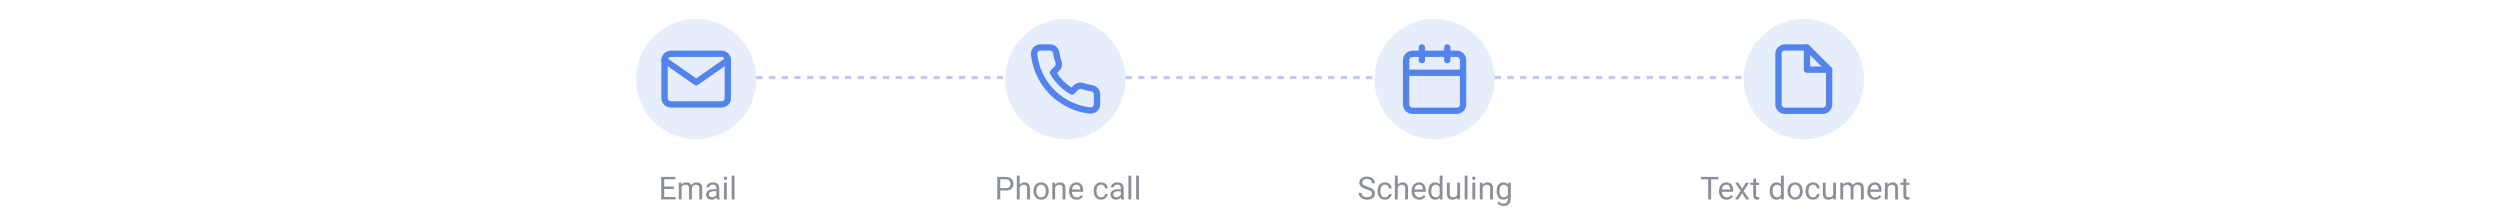
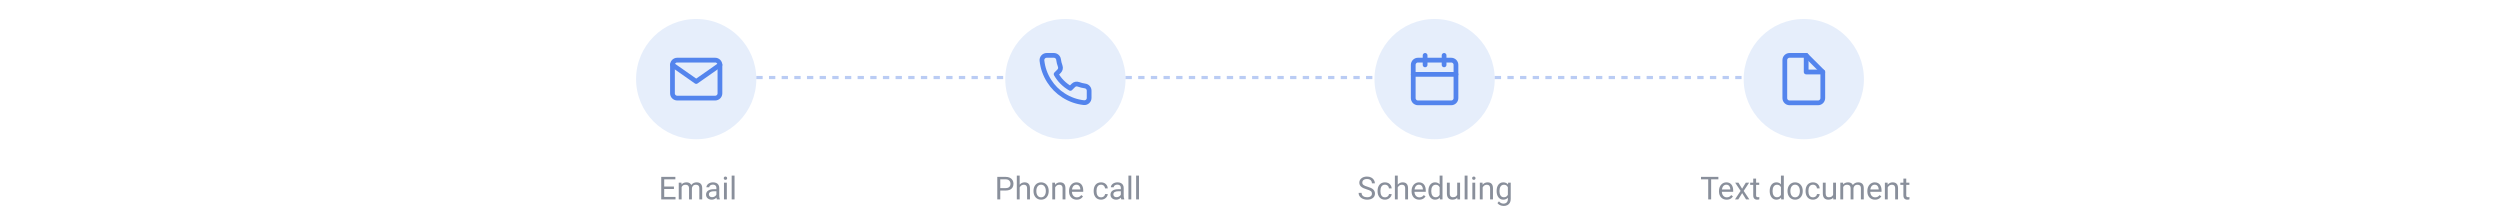
<svg xmlns="http://www.w3.org/2000/svg" width="790" height="70" viewBox="0 0 790 70" fill="none">
  <path d="M213.464 62.233V63H209.699V62.233H213.464ZM209.89 55.891V63H208.947V55.891H209.89ZM212.966 58.947V59.714H209.699V58.947H212.966ZM213.415 55.891V56.662H209.699V55.891H213.415ZM215.393 58.767V63H214.484V57.717H215.344L215.393 58.767ZM215.207 60.158L214.787 60.144C214.79 59.782 214.838 59.449 214.929 59.143C215.02 58.833 215.155 58.565 215.334 58.337C215.513 58.109 215.736 57.933 216.003 57.81C216.27 57.683 216.579 57.619 216.931 57.619C217.178 57.619 217.406 57.655 217.614 57.727C217.823 57.795 218.003 57.904 218.156 58.054C218.309 58.203 218.428 58.395 218.513 58.63C218.597 58.864 218.64 59.148 218.64 59.48V63H217.736V59.523C217.736 59.247 217.689 59.025 217.595 58.859C217.504 58.693 217.373 58.573 217.204 58.498C217.035 58.42 216.836 58.381 216.608 58.381C216.341 58.381 216.118 58.428 215.939 58.523C215.76 58.617 215.617 58.747 215.51 58.913C215.402 59.079 215.324 59.27 215.275 59.484C215.23 59.696 215.207 59.921 215.207 60.158ZM218.63 59.66L218.024 59.846C218.028 59.556 218.075 59.278 218.166 59.011C218.26 58.744 218.396 58.506 218.571 58.298C218.75 58.09 218.97 57.925 219.23 57.805C219.491 57.681 219.789 57.619 220.124 57.619C220.407 57.619 220.658 57.657 220.876 57.731C221.097 57.806 221.283 57.922 221.433 58.078C221.586 58.231 221.701 58.428 221.779 58.669C221.857 58.91 221.896 59.196 221.896 59.528V63H220.988V59.519C220.988 59.222 220.941 58.993 220.847 58.83C220.756 58.664 220.625 58.548 220.456 58.483C220.29 58.415 220.091 58.381 219.86 58.381C219.662 58.381 219.486 58.415 219.333 58.483C219.18 58.552 219.051 58.646 218.947 58.767C218.843 58.884 218.763 59.019 218.708 59.172C218.656 59.325 218.63 59.488 218.63 59.66ZM226.379 62.097V59.377C226.379 59.169 226.337 58.988 226.252 58.835C226.171 58.679 226.047 58.558 225.881 58.474C225.715 58.389 225.51 58.347 225.266 58.347C225.038 58.347 224.838 58.386 224.665 58.464C224.496 58.542 224.362 58.645 224.265 58.772C224.17 58.898 224.123 59.035 224.123 59.182H223.22C223.22 58.993 223.269 58.806 223.366 58.62C223.464 58.435 223.604 58.267 223.786 58.117C223.972 57.964 224.193 57.844 224.45 57.756C224.711 57.665 225 57.619 225.319 57.619C225.703 57.619 226.042 57.684 226.335 57.815C226.631 57.945 226.862 58.142 227.028 58.405C227.198 58.666 227.282 58.993 227.282 59.387V61.848C227.282 62.023 227.297 62.211 227.326 62.409C227.359 62.608 227.406 62.779 227.468 62.922V63H226.525C226.48 62.896 226.444 62.758 226.418 62.585C226.392 62.409 226.379 62.246 226.379 62.097ZM226.535 59.797L226.545 60.432H225.632C225.375 60.432 225.145 60.453 224.943 60.495C224.742 60.534 224.572 60.594 224.436 60.676C224.299 60.757 224.195 60.86 224.123 60.983C224.051 61.104 224.016 61.245 224.016 61.408C224.016 61.574 224.053 61.726 224.128 61.862C224.203 61.999 224.315 62.108 224.465 62.19C224.618 62.268 224.805 62.307 225.026 62.307C225.303 62.307 225.547 62.248 225.759 62.131C225.97 62.014 226.138 61.87 226.262 61.701C226.389 61.532 226.457 61.367 226.467 61.208L226.853 61.643C226.83 61.779 226.768 61.931 226.667 62.097C226.566 62.263 226.431 62.422 226.262 62.575C226.096 62.725 225.897 62.85 225.666 62.951C225.438 63.049 225.181 63.098 224.895 63.098C224.536 63.098 224.222 63.028 223.952 62.888C223.685 62.748 223.477 62.56 223.327 62.326C223.181 62.089 223.107 61.823 223.107 61.53C223.107 61.247 223.163 60.998 223.273 60.783C223.384 60.565 223.544 60.384 223.752 60.241C223.96 60.095 224.211 59.984 224.504 59.909C224.797 59.834 225.124 59.797 225.485 59.797H226.535ZM229.685 57.717V63H228.776V57.717H229.685ZM228.708 56.315C228.708 56.169 228.752 56.045 228.84 55.944C228.931 55.843 229.064 55.793 229.24 55.793C229.413 55.793 229.545 55.843 229.636 55.944C229.73 56.045 229.777 56.169 229.777 56.315C229.777 56.455 229.73 56.576 229.636 56.677C229.545 56.774 229.413 56.823 229.24 56.823C229.064 56.823 228.931 56.774 228.84 56.677C228.752 56.576 228.708 56.455 228.708 56.315ZM232.116 55.5V63H231.208V55.5H232.116Z" fill="#898F9B" />
  <path d="M317.764 60.212H315.864V59.445H317.764C318.132 59.445 318.429 59.387 318.657 59.27C318.885 59.152 319.051 58.99 319.155 58.781C319.263 58.573 319.316 58.335 319.316 58.068C319.316 57.824 319.263 57.595 319.155 57.38C319.051 57.165 318.885 56.992 318.657 56.862C318.429 56.729 318.132 56.662 317.764 56.662H316.084V63H315.142V55.891H317.764C318.301 55.891 318.755 55.983 319.126 56.169C319.497 56.355 319.779 56.612 319.971 56.94C320.163 57.266 320.259 57.639 320.259 58.059C320.259 58.514 320.163 58.903 319.971 59.226C319.779 59.548 319.497 59.794 319.126 59.963C318.755 60.129 318.301 60.212 317.764 60.212ZM322.217 55.5V63H321.313V55.5H322.217ZM322.002 60.158L321.626 60.144C321.629 59.782 321.683 59.449 321.787 59.143C321.891 58.833 322.038 58.565 322.227 58.337C322.415 58.109 322.64 57.933 322.9 57.81C323.164 57.683 323.455 57.619 323.774 57.619C324.035 57.619 324.269 57.655 324.478 57.727C324.686 57.795 324.863 57.906 325.01 58.059C325.16 58.212 325.273 58.41 325.352 58.654C325.43 58.895 325.469 59.19 325.469 59.538V63H324.561V59.528C324.561 59.252 324.52 59.03 324.438 58.864C324.357 58.695 324.238 58.573 324.082 58.498C323.926 58.42 323.734 58.381 323.506 58.381C323.281 58.381 323.076 58.428 322.891 58.523C322.708 58.617 322.55 58.747 322.417 58.913C322.287 59.079 322.184 59.27 322.109 59.484C322.038 59.696 322.002 59.921 322.002 60.158ZM326.582 60.417V60.305C326.582 59.924 326.637 59.571 326.748 59.245C326.859 58.916 327.018 58.632 327.227 58.391C327.435 58.147 327.687 57.958 327.983 57.824C328.28 57.688 328.612 57.619 328.979 57.619C329.351 57.619 329.684 57.688 329.98 57.824C330.28 57.958 330.534 58.147 330.742 58.391C330.954 58.632 331.115 58.916 331.226 59.245C331.336 59.571 331.392 59.924 331.392 60.305V60.417C331.392 60.798 331.336 61.151 331.226 61.477C331.115 61.802 330.954 62.087 330.742 62.331C330.534 62.572 330.282 62.761 329.985 62.898C329.692 63.031 329.36 63.098 328.989 63.098C328.618 63.098 328.285 63.031 327.988 62.898C327.692 62.761 327.438 62.572 327.227 62.331C327.018 62.087 326.859 61.802 326.748 61.477C326.637 61.151 326.582 60.798 326.582 60.417ZM327.485 60.305V60.417C327.485 60.681 327.516 60.93 327.578 61.164C327.64 61.395 327.733 61.6 327.856 61.779C327.983 61.958 328.141 62.1 328.33 62.204C328.519 62.305 328.739 62.355 328.989 62.355C329.237 62.355 329.453 62.305 329.639 62.204C329.827 62.1 329.984 61.958 330.107 61.779C330.231 61.6 330.324 61.395 330.386 61.164C330.451 60.93 330.483 60.681 330.483 60.417V60.305C330.483 60.044 330.451 59.798 330.386 59.567C330.324 59.333 330.229 59.126 330.103 58.947C329.979 58.765 329.823 58.622 329.634 58.518C329.448 58.413 329.23 58.361 328.979 58.361C328.732 58.361 328.514 58.413 328.325 58.518C328.14 58.622 327.983 58.765 327.856 58.947C327.733 59.126 327.64 59.333 327.578 59.567C327.516 59.798 327.485 60.044 327.485 60.305ZM333.428 58.845V63H332.524V57.717H333.379L333.428 58.845ZM333.213 60.158L332.837 60.144C332.84 59.782 332.894 59.449 332.998 59.143C333.102 58.833 333.249 58.565 333.438 58.337C333.626 58.109 333.851 57.933 334.111 57.81C334.375 57.683 334.666 57.619 334.985 57.619C335.246 57.619 335.48 57.655 335.688 57.727C335.897 57.795 336.074 57.906 336.221 58.059C336.37 58.212 336.484 58.41 336.562 58.654C336.641 58.895 336.68 59.19 336.68 59.538V63H335.771V59.528C335.771 59.252 335.731 59.03 335.649 58.864C335.568 58.695 335.449 58.573 335.293 58.498C335.137 58.42 334.945 58.381 334.717 58.381C334.492 58.381 334.287 58.428 334.102 58.523C333.919 58.617 333.761 58.747 333.628 58.913C333.498 59.079 333.395 59.27 333.32 59.484C333.249 59.696 333.213 59.921 333.213 60.158ZM340.244 63.098C339.876 63.098 339.543 63.036 339.243 62.912C338.947 62.785 338.691 62.608 338.477 62.38C338.265 62.152 338.102 61.882 337.988 61.569C337.874 61.257 337.817 60.915 337.817 60.544V60.339C337.817 59.909 337.881 59.527 338.008 59.191C338.135 58.853 338.307 58.566 338.525 58.332C338.743 58.098 338.991 57.92 339.268 57.8C339.544 57.679 339.831 57.619 340.127 57.619C340.505 57.619 340.83 57.684 341.104 57.815C341.38 57.945 341.606 58.127 341.782 58.361C341.958 58.592 342.088 58.866 342.173 59.182C342.257 59.494 342.3 59.836 342.3 60.207V60.612H338.354V59.875H341.396V59.807C341.383 59.572 341.335 59.344 341.25 59.123C341.169 58.902 341.038 58.719 340.859 58.576C340.68 58.433 340.436 58.361 340.127 58.361C339.922 58.361 339.733 58.405 339.561 58.493C339.388 58.578 339.24 58.705 339.116 58.874C338.993 59.043 338.896 59.25 338.828 59.494C338.76 59.738 338.726 60.02 338.726 60.339V60.544C338.726 60.795 338.76 61.031 338.828 61.252C338.9 61.47 339.002 61.662 339.136 61.828C339.272 61.994 339.437 62.124 339.629 62.219C339.824 62.313 340.046 62.36 340.293 62.36C340.612 62.36 340.882 62.295 341.104 62.165C341.325 62.035 341.519 61.861 341.685 61.643L342.231 62.077C342.118 62.25 341.973 62.414 341.797 62.57C341.621 62.727 341.405 62.853 341.147 62.951C340.894 63.049 340.592 63.098 340.244 63.098ZM347.949 62.355C348.164 62.355 348.363 62.312 348.545 62.224C348.727 62.136 348.877 62.015 348.994 61.862C349.111 61.706 349.178 61.529 349.194 61.33H350.054C350.037 61.643 349.932 61.934 349.736 62.204C349.544 62.471 349.292 62.688 348.979 62.853C348.667 63.016 348.324 63.098 347.949 63.098C347.552 63.098 347.205 63.028 346.909 62.888C346.616 62.748 346.372 62.556 346.177 62.312C345.985 62.067 345.84 61.787 345.742 61.472C345.648 61.153 345.601 60.816 345.601 60.461V60.256C345.601 59.901 345.648 59.566 345.742 59.25C345.84 58.931 345.985 58.649 346.177 58.405C346.372 58.161 346.616 57.969 346.909 57.829C347.205 57.689 347.552 57.619 347.949 57.619C348.363 57.619 348.724 57.704 349.033 57.873C349.342 58.039 349.585 58.267 349.761 58.557C349.94 58.843 350.037 59.169 350.054 59.533H349.194C349.178 59.315 349.116 59.118 349.009 58.942C348.905 58.767 348.761 58.627 348.579 58.523C348.4 58.415 348.19 58.361 347.949 58.361C347.673 58.361 347.44 58.417 347.251 58.527C347.065 58.635 346.917 58.781 346.807 58.967C346.699 59.149 346.621 59.352 346.572 59.577C346.527 59.798 346.504 60.025 346.504 60.256V60.461C346.504 60.692 346.527 60.92 346.572 61.145C346.618 61.369 346.694 61.573 346.802 61.755C346.912 61.937 347.061 62.084 347.246 62.194C347.435 62.302 347.669 62.355 347.949 62.355ZM354.185 62.097V59.377C354.185 59.169 354.142 58.988 354.058 58.835C353.976 58.679 353.853 58.558 353.687 58.474C353.521 58.389 353.315 58.347 353.071 58.347C352.843 58.347 352.643 58.386 352.471 58.464C352.301 58.542 352.168 58.645 352.07 58.772C351.976 58.898 351.929 59.035 351.929 59.182H351.025C351.025 58.993 351.074 58.806 351.172 58.62C351.27 58.435 351.41 58.267 351.592 58.117C351.777 57.964 351.999 57.844 352.256 57.756C352.516 57.665 352.806 57.619 353.125 57.619C353.509 57.619 353.848 57.684 354.141 57.815C354.437 57.945 354.668 58.142 354.834 58.405C355.003 58.666 355.088 58.993 355.088 59.387V61.848C355.088 62.023 355.103 62.211 355.132 62.409C355.164 62.608 355.212 62.779 355.273 62.922V63H354.331C354.285 62.896 354.25 62.758 354.224 62.585C354.198 62.409 354.185 62.246 354.185 62.097ZM354.341 59.797L354.351 60.432H353.438C353.18 60.432 352.951 60.453 352.749 60.495C352.547 60.534 352.378 60.594 352.241 60.676C352.104 60.757 352 60.86 351.929 60.983C351.857 61.104 351.821 61.245 351.821 61.408C351.821 61.574 351.859 61.726 351.934 61.862C352.008 61.999 352.121 62.108 352.271 62.19C352.424 62.268 352.611 62.307 352.832 62.307C353.109 62.307 353.353 62.248 353.564 62.131C353.776 62.014 353.944 61.87 354.067 61.701C354.194 61.532 354.263 61.367 354.272 61.208L354.658 61.643C354.635 61.779 354.574 61.931 354.473 62.097C354.372 62.263 354.237 62.422 354.067 62.575C353.901 62.725 353.703 62.85 353.472 62.951C353.244 63.049 352.987 63.098 352.7 63.098C352.342 63.098 352.028 63.028 351.758 62.888C351.491 62.748 351.283 62.56 351.133 62.326C350.986 62.089 350.913 61.823 350.913 61.53C350.913 61.247 350.968 60.998 351.079 60.783C351.19 60.565 351.349 60.384 351.558 60.241C351.766 60.095 352.017 59.984 352.31 59.909C352.603 59.834 352.93 59.797 353.291 59.797H354.341ZM357.49 55.5V63H356.582V55.5H357.49ZM359.922 55.5V63H359.014V55.5H359.922Z" fill="#898F9B" />
  <path d="M433.539 61.203C433.539 61.037 433.513 60.891 433.461 60.764C433.412 60.633 433.324 60.516 433.197 60.412C433.074 60.308 432.901 60.209 432.68 60.114C432.462 60.02 432.185 59.924 431.85 59.826C431.498 59.722 431.181 59.606 430.897 59.48C430.614 59.349 430.372 59.201 430.17 59.035C429.968 58.869 429.813 58.679 429.706 58.464C429.599 58.249 429.545 58.003 429.545 57.727C429.545 57.45 429.602 57.194 429.716 56.96C429.83 56.726 429.993 56.522 430.204 56.35C430.419 56.174 430.674 56.037 430.971 55.94C431.267 55.842 431.597 55.793 431.962 55.793C432.496 55.793 432.948 55.895 433.319 56.101C433.694 56.302 433.979 56.568 434.174 56.897C434.369 57.222 434.467 57.57 434.467 57.941H433.529C433.529 57.675 433.472 57.438 433.358 57.233C433.244 57.025 433.072 56.862 432.841 56.745C432.61 56.625 432.317 56.565 431.962 56.565C431.627 56.565 431.35 56.615 431.132 56.716C430.914 56.817 430.751 56.953 430.644 57.126C430.539 57.298 430.487 57.495 430.487 57.717C430.487 57.867 430.518 58.003 430.58 58.127C430.645 58.247 430.744 58.36 430.878 58.464C431.015 58.568 431.187 58.664 431.396 58.752C431.607 58.84 431.859 58.925 432.152 59.006C432.556 59.12 432.904 59.247 433.197 59.387C433.49 59.527 433.731 59.685 433.92 59.86C434.112 60.033 434.254 60.23 434.345 60.451C434.439 60.669 434.486 60.917 434.486 61.193C434.486 61.483 434.428 61.745 434.311 61.98C434.193 62.214 434.026 62.414 433.808 62.58C433.59 62.746 433.327 62.875 433.021 62.966C432.719 63.054 432.38 63.098 432.006 63.098C431.677 63.098 431.353 63.052 431.034 62.961C430.718 62.87 430.43 62.733 430.17 62.551C429.913 62.368 429.706 62.144 429.55 61.877C429.397 61.607 429.32 61.294 429.32 60.94H430.258C430.258 61.184 430.305 61.394 430.399 61.569C430.494 61.742 430.622 61.885 430.785 61.999C430.951 62.113 431.138 62.198 431.347 62.253C431.558 62.305 431.778 62.331 432.006 62.331C432.335 62.331 432.613 62.285 432.841 62.194C433.069 62.103 433.241 61.973 433.358 61.804C433.479 61.634 433.539 61.434 433.539 61.203ZM437.665 62.355C437.88 62.355 438.078 62.312 438.261 62.224C438.443 62.136 438.593 62.015 438.71 61.862C438.827 61.706 438.894 61.529 438.91 61.33H439.77C439.753 61.643 439.647 61.934 439.452 62.204C439.26 62.471 439.008 62.688 438.695 62.853C438.383 63.016 438.039 63.098 437.665 63.098C437.268 63.098 436.921 63.028 436.625 62.888C436.332 62.748 436.088 62.556 435.893 62.312C435.701 62.067 435.556 61.787 435.458 61.472C435.364 61.153 435.316 60.816 435.316 60.461V60.256C435.316 59.901 435.364 59.566 435.458 59.25C435.556 58.931 435.701 58.649 435.893 58.405C436.088 58.161 436.332 57.969 436.625 57.829C436.921 57.689 437.268 57.619 437.665 57.619C438.078 57.619 438.44 57.704 438.749 57.873C439.058 58.039 439.301 58.267 439.477 58.557C439.656 58.843 439.753 59.169 439.77 59.533H438.91C438.894 59.315 438.832 59.118 438.725 58.942C438.62 58.767 438.477 58.627 438.295 58.523C438.116 58.415 437.906 58.361 437.665 58.361C437.388 58.361 437.156 58.417 436.967 58.527C436.781 58.635 436.633 58.781 436.522 58.967C436.415 59.149 436.337 59.352 436.288 59.577C436.243 59.798 436.22 60.025 436.22 60.256V60.461C436.22 60.692 436.243 60.92 436.288 61.145C436.334 61.369 436.41 61.573 436.518 61.755C436.628 61.937 436.776 62.084 436.962 62.194C437.151 62.302 437.385 62.355 437.665 62.355ZM441.688 55.5V63H440.785V55.5H441.688ZM441.474 60.158L441.098 60.144C441.101 59.782 441.155 59.449 441.259 59.143C441.363 58.833 441.509 58.565 441.698 58.337C441.887 58.109 442.112 57.933 442.372 57.81C442.636 57.683 442.927 57.619 443.246 57.619C443.507 57.619 443.741 57.655 443.949 57.727C444.158 57.795 444.335 57.906 444.481 58.059C444.631 58.212 444.745 58.41 444.823 58.654C444.901 58.895 444.94 59.19 444.94 59.538V63H444.032V59.528C444.032 59.252 443.992 59.03 443.91 58.864C443.829 58.695 443.71 58.573 443.554 58.498C443.397 58.42 443.205 58.381 442.978 58.381C442.753 58.381 442.548 58.428 442.362 58.523C442.18 58.617 442.022 58.747 441.889 58.913C441.758 59.079 441.656 59.27 441.581 59.484C441.509 59.696 441.474 59.921 441.474 60.158ZM448.485 63.098C448.118 63.098 447.784 63.036 447.484 62.912C447.188 62.785 446.933 62.608 446.718 62.38C446.506 62.152 446.343 61.882 446.229 61.569C446.116 61.257 446.059 60.915 446.059 60.544V60.339C446.059 59.909 446.122 59.527 446.249 59.191C446.376 58.853 446.549 58.566 446.767 58.332C446.985 58.098 447.232 57.92 447.509 57.8C447.785 57.679 448.072 57.619 448.368 57.619C448.746 57.619 449.071 57.684 449.345 57.815C449.621 57.945 449.848 58.127 450.023 58.361C450.199 58.592 450.329 58.866 450.414 59.182C450.499 59.494 450.541 59.836 450.541 60.207V60.612H446.596V59.875H449.638V59.807C449.625 59.572 449.576 59.344 449.491 59.123C449.41 58.902 449.28 58.719 449.101 58.576C448.922 58.433 448.677 58.361 448.368 58.361C448.163 58.361 447.974 58.405 447.802 58.493C447.629 58.578 447.481 58.705 447.357 58.874C447.234 59.043 447.138 59.25 447.069 59.494C447.001 59.738 446.967 60.02 446.967 60.339V60.544C446.967 60.795 447.001 61.031 447.069 61.252C447.141 61.47 447.243 61.662 447.377 61.828C447.514 61.994 447.678 62.124 447.87 62.219C448.065 62.313 448.287 62.36 448.534 62.36C448.853 62.36 449.123 62.295 449.345 62.165C449.566 62.035 449.76 61.861 449.926 61.643L450.473 62.077C450.359 62.25 450.214 62.414 450.038 62.57C449.862 62.727 449.646 62.853 449.389 62.951C449.135 63.049 448.834 63.098 448.485 63.098ZM454.926 61.975V55.5H455.834V63H455.004L454.926 61.975ZM451.371 60.417V60.315C451.371 59.911 451.42 59.545 451.518 59.216C451.618 58.884 451.76 58.599 451.942 58.361C452.128 58.124 452.348 57.941 452.602 57.815C452.859 57.684 453.145 57.619 453.461 57.619C453.793 57.619 454.083 57.678 454.33 57.795C454.581 57.909 454.792 58.077 454.965 58.298C455.141 58.516 455.279 58.78 455.38 59.089C455.481 59.398 455.551 59.748 455.59 60.139V60.588C455.554 60.975 455.484 61.324 455.38 61.633C455.279 61.942 455.141 62.206 454.965 62.424C454.792 62.642 454.581 62.81 454.33 62.927C454.079 63.041 453.786 63.098 453.451 63.098C453.142 63.098 452.859 63.031 452.602 62.898C452.348 62.764 452.128 62.577 451.942 62.336C451.76 62.095 451.618 61.812 451.518 61.486C451.42 61.158 451.371 60.801 451.371 60.417ZM452.279 60.315V60.417C452.279 60.681 452.305 60.928 452.357 61.159C452.413 61.39 452.497 61.594 452.611 61.77C452.725 61.945 452.87 62.084 453.046 62.185C453.222 62.282 453.432 62.331 453.676 62.331C453.975 62.331 454.221 62.268 454.413 62.141C454.608 62.014 454.765 61.846 454.882 61.638C454.999 61.429 455.09 61.203 455.155 60.959V59.782C455.116 59.603 455.059 59.431 454.984 59.265C454.913 59.095 454.818 58.946 454.701 58.815C454.587 58.682 454.446 58.576 454.276 58.498C454.11 58.42 453.913 58.381 453.686 58.381C453.438 58.381 453.225 58.433 453.046 58.537C452.87 58.638 452.725 58.778 452.611 58.957C452.497 59.133 452.413 59.338 452.357 59.572C452.305 59.803 452.279 60.051 452.279 60.315ZM460.473 61.779V57.717H461.381V63H460.517L460.473 61.779ZM460.644 60.666L461.02 60.656C461.02 61.008 460.982 61.333 460.907 61.633C460.836 61.929 460.718 62.186 460.556 62.404C460.393 62.622 460.18 62.793 459.916 62.917C459.652 63.037 459.332 63.098 458.954 63.098C458.697 63.098 458.461 63.06 458.246 62.985C458.035 62.91 457.852 62.795 457.699 62.639C457.546 62.482 457.427 62.279 457.343 62.028C457.261 61.778 457.221 61.477 457.221 61.125V57.717H458.124V61.135C458.124 61.372 458.15 61.569 458.202 61.726C458.257 61.879 458.331 62.001 458.422 62.092C458.516 62.18 458.62 62.242 458.734 62.277C458.852 62.313 458.972 62.331 459.096 62.331C459.48 62.331 459.784 62.258 460.009 62.111C460.233 61.962 460.395 61.761 460.492 61.511C460.593 61.257 460.644 60.975 460.644 60.666ZM463.739 55.5V63H462.831V55.5H463.739ZM466.171 57.717V63H465.263V57.717H466.171ZM465.194 56.315C465.194 56.169 465.238 56.045 465.326 55.944C465.417 55.843 465.551 55.793 465.727 55.793C465.899 55.793 466.031 55.843 466.122 55.944C466.216 56.045 466.264 56.169 466.264 56.315C466.264 56.455 466.216 56.576 466.122 56.677C466.031 56.774 465.899 56.823 465.727 56.823C465.551 56.823 465.417 56.774 465.326 56.677C465.238 56.576 465.194 56.455 465.194 56.315ZM468.524 58.845V63H467.621V57.717H468.476L468.524 58.845ZM468.31 60.158L467.934 60.144C467.937 59.782 467.991 59.449 468.095 59.143C468.199 58.833 468.345 58.565 468.534 58.337C468.723 58.109 468.948 57.933 469.208 57.81C469.472 57.683 469.763 57.619 470.082 57.619C470.342 57.619 470.577 57.655 470.785 57.727C470.993 57.795 471.171 57.906 471.317 58.059C471.467 58.212 471.581 58.41 471.659 58.654C471.737 58.895 471.776 59.19 471.776 59.538V63H470.868V59.528C470.868 59.252 470.827 59.03 470.746 58.864C470.665 58.695 470.546 58.573 470.39 58.498C470.233 58.42 470.041 58.381 469.813 58.381C469.589 58.381 469.384 58.428 469.198 58.523C469.016 58.617 468.858 58.747 468.725 58.913C468.594 59.079 468.492 59.27 468.417 59.484C468.345 59.696 468.31 59.921 468.31 60.158ZM476.571 57.717H477.392V62.888C477.392 63.353 477.297 63.75 477.108 64.079C476.92 64.408 476.656 64.657 476.317 64.826C475.982 64.999 475.595 65.085 475.155 65.085C474.973 65.085 474.758 65.056 474.511 64.997C474.267 64.942 474.026 64.846 473.788 64.709C473.554 64.576 473.357 64.395 473.197 64.167L473.671 63.63C473.892 63.897 474.123 64.082 474.364 64.186C474.608 64.291 474.849 64.343 475.087 64.343C475.373 64.343 475.621 64.289 475.829 64.182C476.037 64.074 476.199 63.915 476.312 63.703C476.43 63.495 476.488 63.238 476.488 62.932V58.879L476.571 57.717ZM472.934 60.417V60.315C472.934 59.911 472.981 59.545 473.075 59.216C473.173 58.884 473.311 58.599 473.49 58.361C473.673 58.124 473.892 57.941 474.149 57.815C474.407 57.684 474.696 57.619 475.019 57.619C475.351 57.619 475.64 57.678 475.888 57.795C476.138 57.909 476.35 58.077 476.522 58.298C476.698 58.516 476.837 58.78 476.938 59.089C477.038 59.398 477.108 59.748 477.147 60.139V60.588C477.112 60.975 477.042 61.324 476.938 61.633C476.837 61.942 476.698 62.206 476.522 62.424C476.35 62.642 476.138 62.81 475.888 62.927C475.637 63.041 475.344 63.098 475.009 63.098C474.693 63.098 474.407 63.031 474.149 62.898C473.896 62.764 473.677 62.577 473.495 62.336C473.313 62.095 473.173 61.812 473.075 61.486C472.981 61.158 472.934 60.801 472.934 60.417ZM473.837 60.315V60.417C473.837 60.681 473.863 60.928 473.915 61.159C473.97 61.39 474.053 61.594 474.164 61.77C474.278 61.945 474.423 62.084 474.599 62.185C474.774 62.282 474.984 62.331 475.229 62.331C475.528 62.331 475.775 62.268 475.971 62.141C476.166 62.014 476.321 61.846 476.435 61.638C476.552 61.429 476.643 61.203 476.708 60.959V59.782C476.672 59.603 476.617 59.431 476.542 59.265C476.47 59.095 476.376 58.946 476.259 58.815C476.145 58.682 476.003 58.576 475.834 58.498C475.665 58.42 475.466 58.381 475.238 58.381C474.991 58.381 474.778 58.433 474.599 58.537C474.423 58.638 474.278 58.778 474.164 58.957C474.053 59.133 473.97 59.338 473.915 59.572C473.863 59.803 473.837 60.051 473.837 60.315Z" fill="#898F9B" />
  <path d="M540.72 55.891V63H539.792V55.891H540.72ZM543.005 55.891V56.662H537.512V55.891H543.005ZM545.627 63.098C545.259 63.098 544.925 63.036 544.626 62.912C544.33 62.785 544.074 62.608 543.859 62.38C543.648 62.152 543.485 61.882 543.371 61.569C543.257 61.257 543.2 60.915 543.2 60.544V60.339C543.2 59.909 543.264 59.527 543.391 59.191C543.518 58.853 543.69 58.566 543.908 58.332C544.126 58.098 544.374 57.92 544.65 57.8C544.927 57.679 545.214 57.619 545.51 57.619C545.887 57.619 546.213 57.684 546.486 57.815C546.763 57.945 546.989 58.127 547.165 58.361C547.341 58.592 547.471 58.866 547.556 59.182C547.64 59.494 547.683 59.836 547.683 60.207V60.612H543.737V59.875H546.779V59.807C546.766 59.572 546.717 59.344 546.633 59.123C546.551 58.902 546.421 58.719 546.242 58.576C546.063 58.433 545.819 58.361 545.51 58.361C545.305 58.361 545.116 58.405 544.943 58.493C544.771 58.578 544.623 58.705 544.499 58.874C544.375 59.043 544.279 59.25 544.211 59.494C544.143 59.738 544.108 60.02 544.108 60.339V60.544C544.108 60.795 544.143 61.031 544.211 61.252C544.283 61.47 544.385 61.662 544.519 61.828C544.655 61.994 544.82 62.124 545.012 62.219C545.207 62.313 545.428 62.36 545.676 62.36C545.995 62.36 546.265 62.295 546.486 62.165C546.708 62.035 546.901 61.861 547.067 61.643L547.614 62.077C547.5 62.25 547.355 62.414 547.18 62.57C547.004 62.727 546.787 62.853 546.53 62.951C546.276 63.049 545.975 63.098 545.627 63.098ZM549.348 57.717L550.505 59.641L551.677 57.717H552.736L551.008 60.324L552.79 63H551.745L550.524 61.018L549.304 63H548.254L550.031 60.324L548.308 57.717H549.348ZM555.91 57.717V58.41H553.054V57.717H555.91ZM554.021 56.433H554.924V61.691C554.924 61.87 554.951 62.005 555.007 62.097C555.062 62.188 555.134 62.248 555.222 62.277C555.31 62.307 555.404 62.321 555.505 62.321C555.58 62.321 555.658 62.315 555.739 62.302C555.824 62.285 555.887 62.273 555.93 62.263L555.935 63C555.863 63.023 555.769 63.044 555.651 63.063C555.537 63.086 555.399 63.098 555.236 63.098C555.015 63.098 554.812 63.054 554.626 62.966C554.44 62.878 554.292 62.731 554.182 62.526C554.074 62.318 554.021 62.038 554.021 61.687V56.433ZM562.78 61.975V55.5H563.688V63H562.858L562.78 61.975ZM559.226 60.417V60.315C559.226 59.911 559.274 59.545 559.372 59.216C559.473 58.884 559.615 58.599 559.797 58.361C559.982 58.124 560.202 57.941 560.456 57.815C560.713 57.684 561 57.619 561.315 57.619C561.647 57.619 561.937 57.678 562.185 57.795C562.435 57.909 562.647 58.077 562.819 58.298C562.995 58.516 563.133 58.78 563.234 59.089C563.335 59.398 563.405 59.748 563.444 60.139V60.588C563.409 60.975 563.339 61.324 563.234 61.633C563.133 61.942 562.995 62.206 562.819 62.424C562.647 62.642 562.435 62.81 562.185 62.927C561.934 63.041 561.641 63.098 561.306 63.098C560.996 63.098 560.713 63.031 560.456 62.898C560.202 62.764 559.982 62.577 559.797 62.336C559.615 62.095 559.473 61.812 559.372 61.486C559.274 61.158 559.226 60.801 559.226 60.417ZM560.134 60.315V60.417C560.134 60.681 560.16 60.928 560.212 61.159C560.267 61.39 560.352 61.594 560.466 61.77C560.58 61.945 560.725 62.084 560.9 62.185C561.076 62.282 561.286 62.331 561.53 62.331C561.83 62.331 562.076 62.268 562.268 62.141C562.463 62.014 562.619 61.846 562.736 61.638C562.854 61.429 562.945 61.203 563.01 60.959V59.782C562.971 59.603 562.914 59.431 562.839 59.265C562.767 59.095 562.673 58.946 562.556 58.815C562.442 58.682 562.3 58.576 562.131 58.498C561.965 58.42 561.768 58.381 561.54 58.381C561.293 58.381 561.079 58.433 560.9 58.537C560.725 58.638 560.58 58.778 560.466 58.957C560.352 59.133 560.267 59.338 560.212 59.572C560.16 59.803 560.134 60.051 560.134 60.315ZM564.855 60.417V60.305C564.855 59.924 564.911 59.571 565.021 59.245C565.132 58.916 565.292 58.632 565.5 58.391C565.708 58.147 565.961 57.958 566.257 57.824C566.553 57.688 566.885 57.619 567.253 57.619C567.624 57.619 567.958 57.688 568.254 57.824C568.553 57.958 568.807 58.147 569.016 58.391C569.227 58.632 569.388 58.916 569.499 59.245C569.61 59.571 569.665 59.924 569.665 60.305V60.417C569.665 60.798 569.61 61.151 569.499 61.477C569.388 61.802 569.227 62.087 569.016 62.331C568.807 62.572 568.555 62.761 568.259 62.898C567.966 63.031 567.634 63.098 567.263 63.098C566.892 63.098 566.558 63.031 566.262 62.898C565.965 62.761 565.712 62.572 565.5 62.331C565.292 62.087 565.132 61.802 565.021 61.477C564.911 61.151 564.855 60.798 564.855 60.417ZM565.759 60.305V60.417C565.759 60.681 565.79 60.93 565.852 61.164C565.913 61.395 566.006 61.6 566.13 61.779C566.257 61.958 566.415 62.1 566.604 62.204C566.792 62.305 567.012 62.355 567.263 62.355C567.51 62.355 567.727 62.305 567.912 62.204C568.101 62.1 568.257 61.958 568.381 61.779C568.505 61.6 568.597 61.395 568.659 61.164C568.724 60.93 568.757 60.681 568.757 60.417V60.305C568.757 60.044 568.724 59.798 568.659 59.567C568.597 59.333 568.503 59.126 568.376 58.947C568.252 58.765 568.096 58.622 567.907 58.518C567.722 58.413 567.504 58.361 567.253 58.361C567.006 58.361 566.787 58.413 566.599 58.518C566.413 58.622 566.257 58.765 566.13 58.947C566.006 59.126 565.913 59.333 565.852 59.567C565.79 59.798 565.759 60.044 565.759 60.305ZM572.912 62.355C573.127 62.355 573.326 62.312 573.508 62.224C573.69 62.136 573.84 62.015 573.957 61.862C574.074 61.706 574.141 61.529 574.157 61.33H575.017C575 61.643 574.895 61.934 574.699 62.204C574.507 62.471 574.255 62.688 573.942 62.853C573.63 63.016 573.286 63.098 572.912 63.098C572.515 63.098 572.168 63.028 571.872 62.888C571.579 62.748 571.335 62.556 571.14 62.312C570.948 62.067 570.803 61.787 570.705 61.472C570.611 61.153 570.563 60.816 570.563 60.461V60.256C570.563 59.901 570.611 59.566 570.705 59.25C570.803 58.931 570.948 58.649 571.14 58.405C571.335 58.161 571.579 57.969 571.872 57.829C572.168 57.689 572.515 57.619 572.912 57.619C573.326 57.619 573.687 57.704 573.996 57.873C574.305 58.039 574.548 58.267 574.724 58.557C574.903 58.843 575 59.169 575.017 59.533H574.157C574.141 59.315 574.079 59.118 573.972 58.942C573.868 58.767 573.724 58.627 573.542 58.523C573.363 58.415 573.153 58.361 572.912 58.361C572.635 58.361 572.403 58.417 572.214 58.527C572.028 58.635 571.88 58.781 571.77 58.967C571.662 59.149 571.584 59.352 571.535 59.577C571.49 59.798 571.467 60.025 571.467 60.256V60.461C571.467 60.692 571.49 60.92 571.535 61.145C571.581 61.369 571.657 61.573 571.765 61.755C571.875 61.937 572.023 62.084 572.209 62.194C572.398 62.302 572.632 62.355 572.912 62.355ZM579.265 61.779V57.717H580.173V63H579.309L579.265 61.779ZM579.436 60.666L579.812 60.656C579.812 61.008 579.774 61.333 579.699 61.633C579.628 61.929 579.51 62.186 579.348 62.404C579.185 62.622 578.972 62.793 578.708 62.917C578.444 63.037 578.124 63.098 577.746 63.098C577.489 63.098 577.253 63.06 577.038 62.985C576.826 62.91 576.644 62.795 576.491 62.639C576.338 62.482 576.219 62.279 576.135 62.028C576.053 61.778 576.013 61.477 576.013 61.125V57.717H576.916V61.135C576.916 61.372 576.942 61.569 576.994 61.726C577.049 61.879 577.123 62.001 577.214 62.092C577.308 62.18 577.412 62.242 577.526 62.277C577.644 62.313 577.764 62.331 577.888 62.331C578.272 62.331 578.576 62.258 578.801 62.111C579.025 61.962 579.187 61.761 579.284 61.511C579.385 61.257 579.436 60.975 579.436 60.666ZM582.448 58.767V63H581.54V57.717H582.399L582.448 58.767ZM582.263 60.158L581.843 60.144C581.846 59.782 581.893 59.449 581.984 59.143C582.076 58.833 582.211 58.565 582.39 58.337C582.569 58.109 582.792 57.933 583.059 57.81C583.326 57.683 583.635 57.619 583.986 57.619C584.234 57.619 584.462 57.655 584.67 57.727C584.878 57.795 585.059 57.904 585.212 58.054C585.365 58.203 585.484 58.395 585.568 58.63C585.653 58.864 585.695 59.148 585.695 59.48V63H584.792V59.523C584.792 59.247 584.745 59.025 584.65 58.859C584.559 58.693 584.429 58.573 584.26 58.498C584.09 58.42 583.892 58.381 583.664 58.381C583.397 58.381 583.174 58.428 582.995 58.523C582.816 58.617 582.673 58.747 582.565 58.913C582.458 59.079 582.38 59.27 582.331 59.484C582.285 59.696 582.263 59.921 582.263 60.158ZM585.686 59.66L585.08 59.846C585.083 59.556 585.131 59.278 585.222 59.011C585.316 58.744 585.451 58.506 585.627 58.298C585.806 58.09 586.026 57.925 586.286 57.805C586.547 57.681 586.844 57.619 587.18 57.619C587.463 57.619 587.714 57.657 587.932 57.731C588.153 57.806 588.339 57.922 588.488 58.078C588.641 58.231 588.757 58.428 588.835 58.669C588.913 58.91 588.952 59.196 588.952 59.528V63H588.044V59.519C588.044 59.222 587.997 58.993 587.902 58.83C587.811 58.664 587.681 58.548 587.512 58.483C587.346 58.415 587.147 58.381 586.916 58.381C586.717 58.381 586.542 58.415 586.389 58.483C586.236 58.552 586.107 58.646 586.003 58.767C585.899 58.884 585.819 59.019 585.764 59.172C585.712 59.325 585.686 59.488 585.686 59.66ZM592.512 63.098C592.144 63.098 591.81 63.036 591.511 62.912C591.215 62.785 590.959 62.608 590.744 62.38C590.533 62.152 590.37 61.882 590.256 61.569C590.142 61.257 590.085 60.915 590.085 60.544V60.339C590.085 59.909 590.148 59.527 590.275 59.191C590.402 58.853 590.575 58.566 590.793 58.332C591.011 58.098 591.258 57.92 591.535 57.8C591.812 57.679 592.098 57.619 592.395 57.619C592.772 57.619 593.098 57.684 593.371 57.815C593.648 57.945 593.874 58.127 594.05 58.361C594.226 58.592 594.356 58.866 594.44 59.182C594.525 59.494 594.567 59.836 594.567 60.207V60.612H590.622V59.875H593.664V59.807C593.651 59.572 593.602 59.344 593.518 59.123C593.436 58.902 593.306 58.719 593.127 58.576C592.948 58.433 592.704 58.361 592.395 58.361C592.189 58.361 592.001 58.405 591.828 58.493C591.656 58.578 591.507 58.705 591.384 58.874C591.26 59.043 591.164 59.25 591.096 59.494C591.027 59.738 590.993 60.02 590.993 60.339V60.544C590.993 60.795 591.027 61.031 591.096 61.252C591.167 61.47 591.27 61.662 591.403 61.828C591.54 61.994 591.704 62.124 591.896 62.219C592.092 62.313 592.313 62.36 592.561 62.36C592.88 62.36 593.15 62.295 593.371 62.165C593.592 62.035 593.786 61.861 593.952 61.643L594.499 62.077C594.385 62.25 594.24 62.414 594.064 62.57C593.889 62.727 593.672 62.853 593.415 62.951C593.161 63.049 592.86 63.098 592.512 63.098ZM596.525 58.845V63H595.622V57.717H596.477L596.525 58.845ZM596.311 60.158L595.935 60.144C595.938 59.782 595.992 59.449 596.096 59.143C596.2 58.833 596.346 58.565 596.535 58.337C596.724 58.109 596.949 57.933 597.209 57.81C597.473 57.683 597.764 57.619 598.083 57.619C598.343 57.619 598.578 57.655 598.786 57.727C598.994 57.795 599.172 57.906 599.318 58.059C599.468 58.212 599.582 58.41 599.66 58.654C599.738 58.895 599.777 59.19 599.777 59.538V63H598.869V59.528C598.869 59.252 598.828 59.03 598.747 58.864C598.666 58.695 598.547 58.573 598.391 58.498C598.234 58.42 598.042 58.381 597.814 58.381C597.59 58.381 597.385 58.428 597.199 58.523C597.017 58.617 596.859 58.747 596.726 58.913C596.595 59.079 596.493 59.27 596.418 59.484C596.346 59.696 596.311 59.921 596.311 60.158ZM603.361 57.717V58.41H600.505V57.717H603.361ZM601.472 56.433H602.375V61.691C602.375 61.87 602.403 62.005 602.458 62.097C602.513 62.188 602.585 62.248 602.673 62.277C602.761 62.307 602.855 62.321 602.956 62.321C603.031 62.321 603.109 62.315 603.19 62.302C603.275 62.285 603.339 62.273 603.381 62.263L603.386 63C603.314 63.023 603.22 63.044 603.103 63.063C602.989 63.086 602.85 63.098 602.688 63.098C602.466 63.098 602.263 63.054 602.077 62.966C601.892 62.878 601.743 62.731 601.633 62.526C601.525 62.318 601.472 62.038 601.472 61.687V56.433Z" fill="#898F9B" />
  <rect x="201" y="6" width="38" height="38" rx="19" fill="#E6EEFB" />
-   <path d="M212 17H228C229.1 17 230 17.9 230 19V31C230 32.1 229.1 33 228 33H212C210.9 33 210 32.1 210 31V19C210 17.9 210.9 17 212 17Z" stroke="#5384ED" stroke-width="2" stroke-linecap="round" stroke-linejoin="round" />
-   <path d="M230 19L220 26L210 19" stroke="#5384ED" stroke-width="2" stroke-linecap="round" stroke-linejoin="round" />
+   <path d="M214 19H226C226.825 19 227.5 19.675 227.5 20.5V29.5C227.5 30.325 226.825 31 226 31H214C213.175 31 212.5 30.325 212.5 29.5V20.5C212.5 19.675 213.175 19 214 19Z" stroke="#5384ED" stroke-width="1.5" stroke-linecap="round" stroke-linejoin="round" />
+   <path d="M227.5 20.5L220 25.75L212.5 20.5" stroke="#5384ED" stroke-width="1.5" stroke-linecap="round" stroke-linejoin="round" />
  <line x1="239" y1="24.5" x2="317.667" y2="24.5" stroke="#BACCF4" stroke-dasharray="2 2" />
  <rect x="317.667" y="6" width="38" height="38" rx="19" fill="#E6EEFB" />
-   <path d="M346.666 29.92V32.92C346.668 33.199 346.611 33.474 346.499 33.729C346.387 33.985 346.224 34.214 346.019 34.402C345.813 34.59 345.571 34.734 345.307 34.823C345.043 34.912 344.764 34.945 344.486 34.92C341.409 34.586 338.453 33.534 335.856 31.85C333.44 30.315 331.392 28.266 329.856 25.85C328.166 23.241 327.115 20.271 326.786 17.18C326.761 16.904 326.794 16.625 326.883 16.362C326.972 16.099 327.114 15.857 327.301 15.652C327.488 15.447 327.716 15.283 327.97 15.171C328.224 15.058 328.499 15 328.776 15H331.776C332.262 14.995 332.732 15.167 333.1 15.484C333.468 15.8 333.709 16.239 333.776 16.72C333.903 17.68 334.138 18.623 334.476 19.53C334.611 19.888 334.64 20.277 334.56 20.651C334.481 21.025 334.295 21.368 334.026 21.64L332.756 22.91C334.18 25.414 336.253 27.486 338.756 28.91L340.026 27.64C340.298 27.371 340.642 27.186 341.016 27.106C341.39 27.026 341.779 27.056 342.136 27.19C343.044 27.529 343.986 27.764 344.946 27.89C345.432 27.959 345.876 28.203 346.193 28.578C346.51 28.952 346.679 29.43 346.666 29.92Z" stroke="#5384ED" stroke-width="2" stroke-linecap="round" stroke-linejoin="round" />
+   <path d="M344.167 28.69V30.94C344.167 31.149 344.125 31.356 344.041 31.547C343.957 31.738 343.835 31.91 343.681 32.051C343.527 32.193 343.345 32.3 343.147 32.367C342.949 32.434 342.74 32.459 342.532 32.44C340.224 32.189 338.007 31.401 336.059 30.138C334.247 28.986 332.711 27.45 331.559 25.638C330.292 23.681 329.503 21.453 329.257 19.135C329.238 18.928 329.262 18.719 329.329 18.521C329.395 18.324 329.502 18.143 329.643 17.989C329.783 17.835 329.954 17.712 330.144 17.628C330.335 17.544 330.541 17.5 330.749 17.5H332.999C333.363 17.497 333.716 17.625 333.992 17.863C334.268 18.1 334.448 18.43 334.499 18.79C334.594 19.51 334.77 20.217 335.024 20.898C335.125 21.166 335.147 21.458 335.087 21.738C335.027 22.019 334.888 22.276 334.687 22.48L333.734 23.433C334.802 25.31 336.356 26.865 338.234 27.933L339.187 26.98C339.39 26.778 339.648 26.64 339.928 26.58C340.209 26.52 340.501 26.542 340.769 26.643C341.45 26.896 342.157 27.073 342.877 27.168C343.241 27.219 343.574 27.402 343.811 27.683C344.049 27.964 344.176 28.322 344.167 28.69Z" stroke="#5384ED" stroke-width="1.5" stroke-linecap="round" stroke-linejoin="round" />
  <line x1="355.667" y1="24.5" x2="434.333" y2="24.5" stroke="#BACCF4" stroke-dasharray="2 2" />
  <rect x="434.333" y="6" width="38" height="38" rx="19" fill="#E6EEFB" />
-   <path d="M460.333 17H446.333C445.229 17 444.333 17.895 444.333 19V33C444.333 34.105 445.229 35 446.333 35H460.333C461.438 35 462.333 34.105 462.333 33V19C462.333 17.895 461.438 17 460.333 17Z" stroke="#5384ED" stroke-width="2" stroke-linecap="round" stroke-linejoin="round" />
-   <path d="M457.333 15V19" stroke="#5384ED" stroke-width="2" stroke-linecap="round" stroke-linejoin="round" />
-   <path d="M449.333 15V19" stroke="#5384ED" stroke-width="2" stroke-linecap="round" stroke-linejoin="round" />
-   <path d="M444.333 23H462.333" stroke="#5384ED" stroke-width="2" stroke-linecap="round" stroke-linejoin="round" />
+   <path d="M458.583 19H448.083C447.255 19 446.583 19.672 446.583 20.5V31C446.583 31.828 447.255 32.5 448.083 32.5H458.583C459.412 32.5 460.083 31.828 460.083 31V20.5C460.083 19.672 459.412 19 458.583 19Z" stroke="#5384ED" stroke-width="1.5" stroke-linecap="round" stroke-linejoin="round" />
+   <path d="M456.333 17.5V20.5" stroke="#5384ED" stroke-width="1.5" stroke-linecap="round" stroke-linejoin="round" />
+   <path d="M450.333 17.5V20.5" stroke="#5384ED" stroke-width="1.5" stroke-linecap="round" stroke-linejoin="round" />
+   <path d="M446.583 23.5H460.083" stroke="#5384ED" stroke-width="1.5" stroke-linecap="round" stroke-linejoin="round" />
  <line x1="472.333" y1="24.5" x2="551" y2="24.5" stroke="#BACCF4" stroke-dasharray="2 2" />
  <rect x="551" y="6" width="38" height="38" rx="19" fill="#E6EEFB" />
-   <path d="M571 15H564C563.47 15 562.961 15.211 562.586 15.586C562.211 15.961 562 16.47 562 17V33C562 33.53 562.211 34.039 562.586 34.414C562.961 34.789 563.47 35 564 35H576C576.53 35 577.039 34.789 577.414 34.414C577.789 34.039 578 33.53 578 33V22L571 15Z" stroke="#5384ED" stroke-width="2" stroke-linecap="round" stroke-linejoin="round" />
-   <path d="M571 15V22H578" stroke="#5384ED" stroke-width="2" stroke-linecap="round" stroke-linejoin="round" />
+   <path d="M570.75 17.5H565.5C565.102 17.5 564.721 17.658 564.439 17.939C564.158 18.221 564 18.602 564 19V31C564 31.398 564.158 31.779 564.439 32.061C564.721 32.342 565.102 32.5 565.5 32.5H574.5C574.898 32.5 575.279 32.342 575.561 32.061C575.842 31.779 576 31.398 576 31V22.75L570.75 17.5Z" stroke="#5384ED" stroke-width="1.5" stroke-linecap="round" stroke-linejoin="round" />
+   <path d="M570.75 17.5V22.75H576" stroke="#5384ED" stroke-width="1.5" stroke-linecap="round" stroke-linejoin="round" />
</svg>
